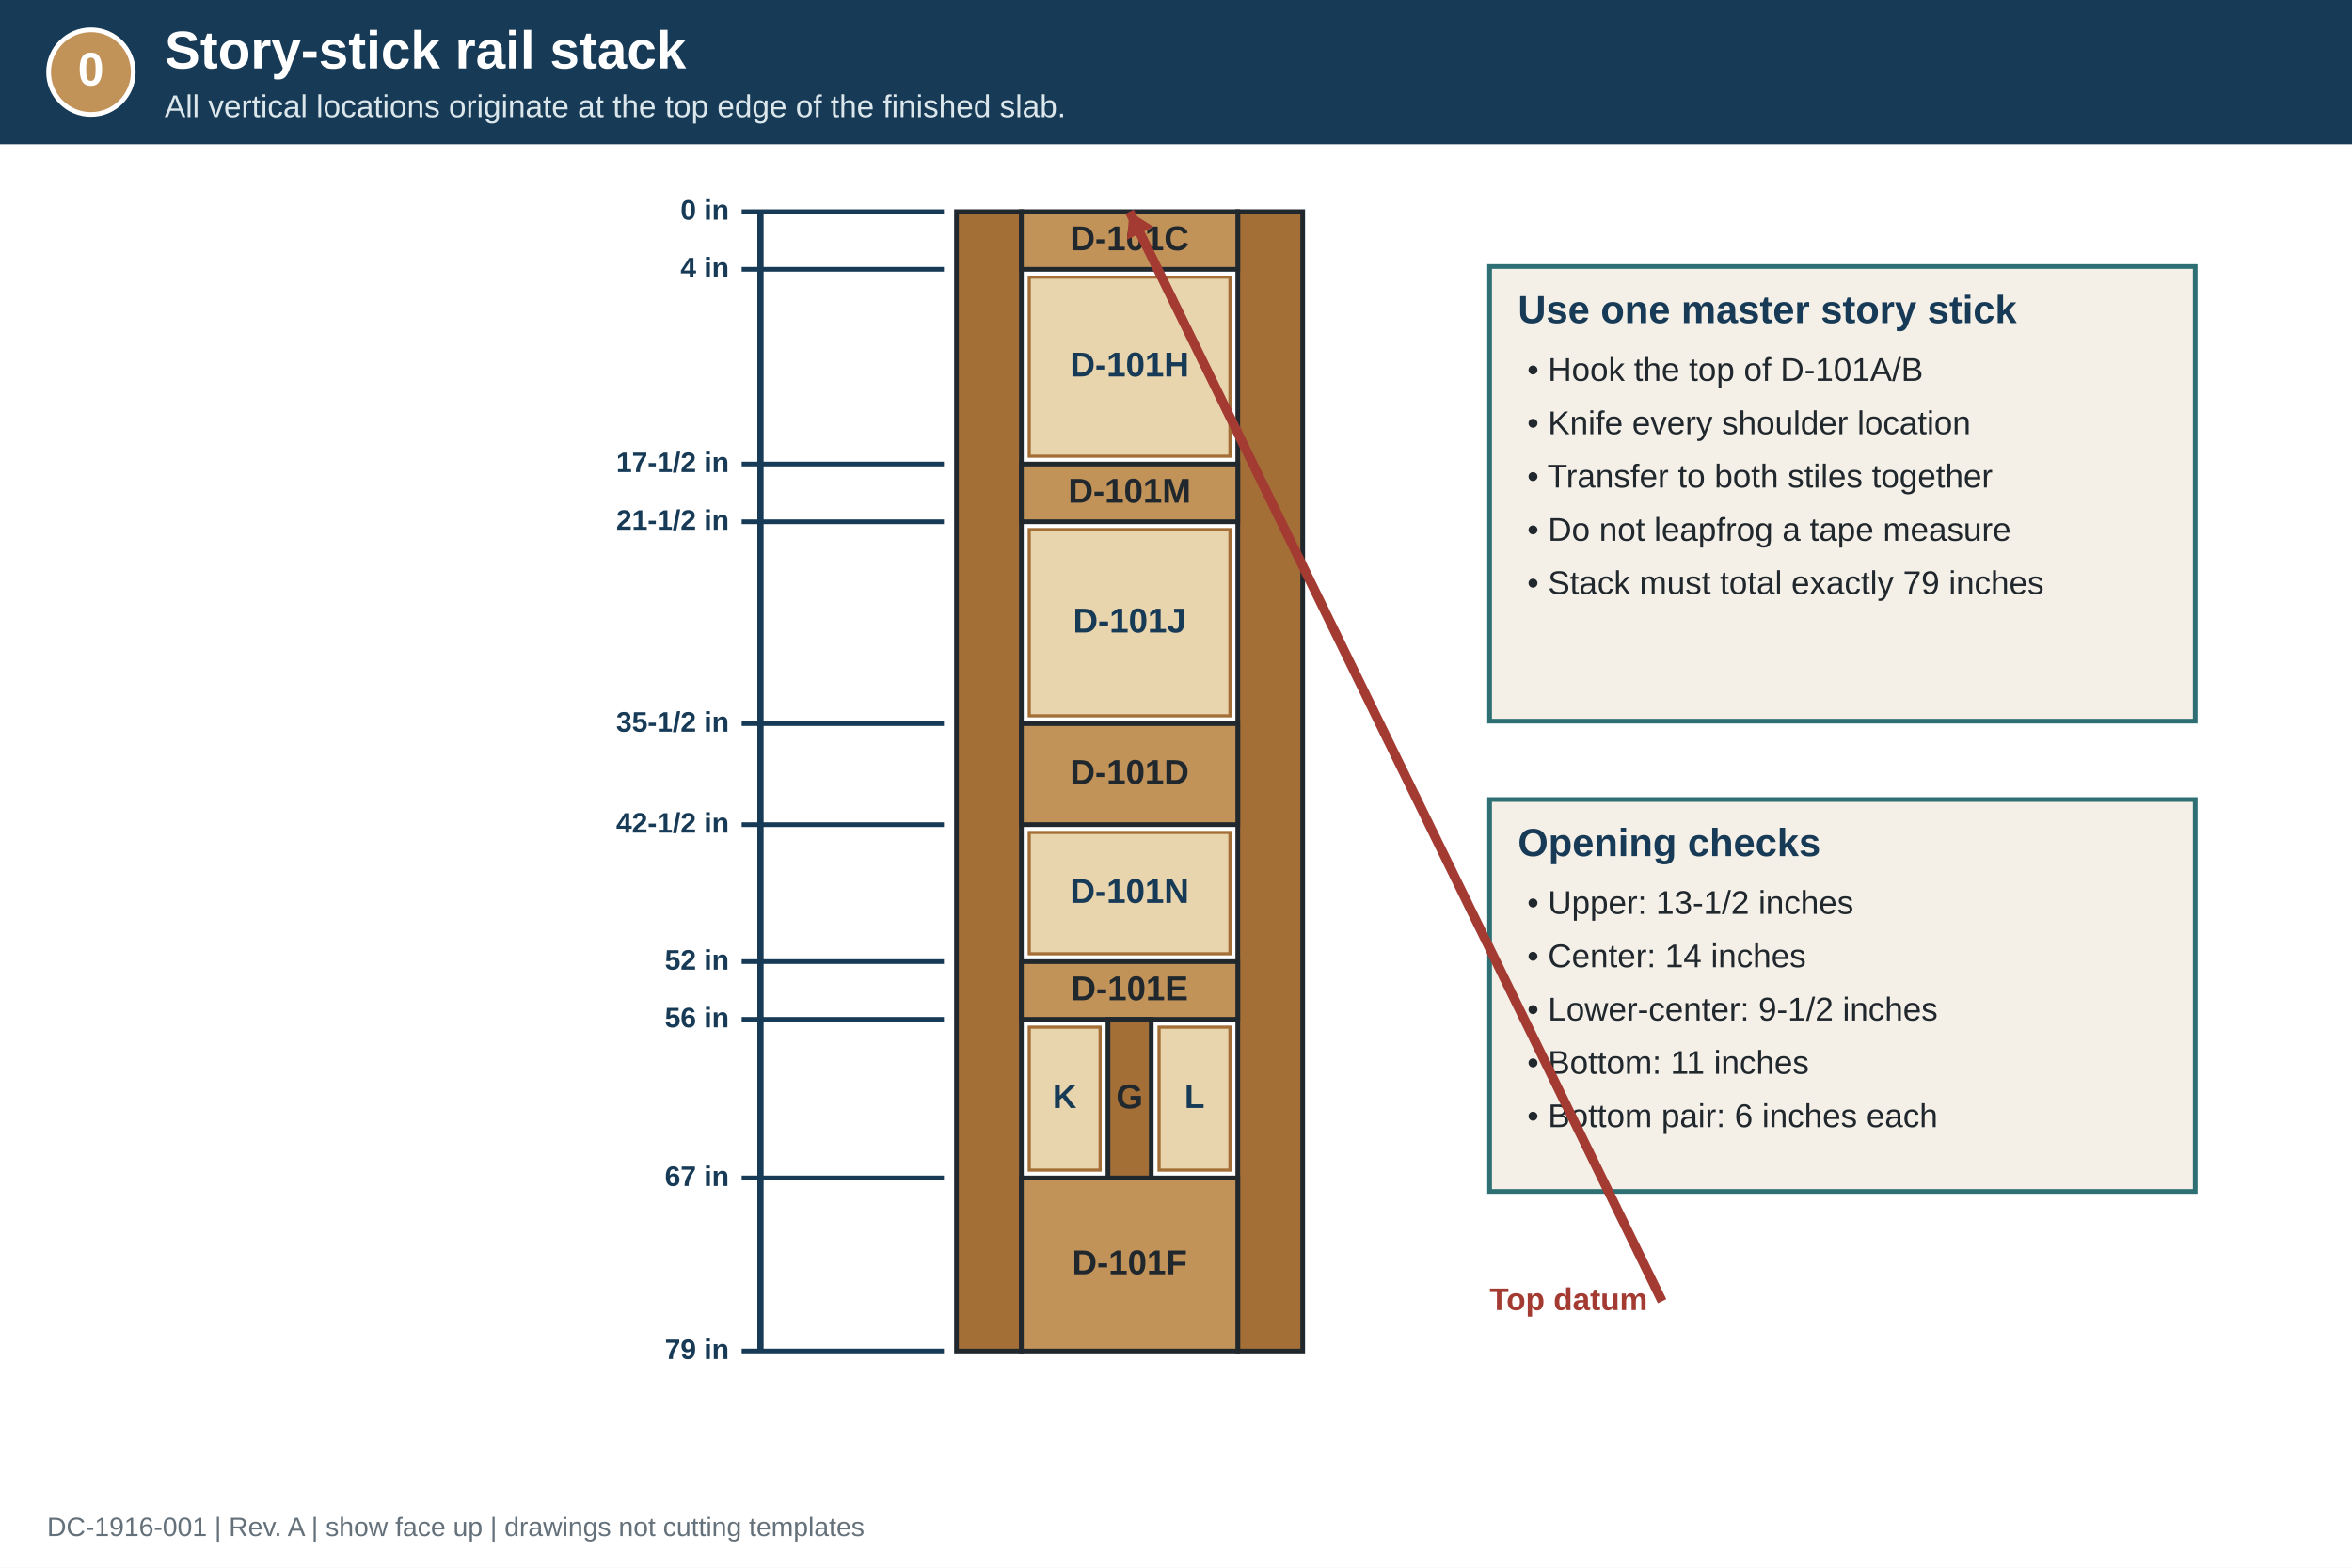
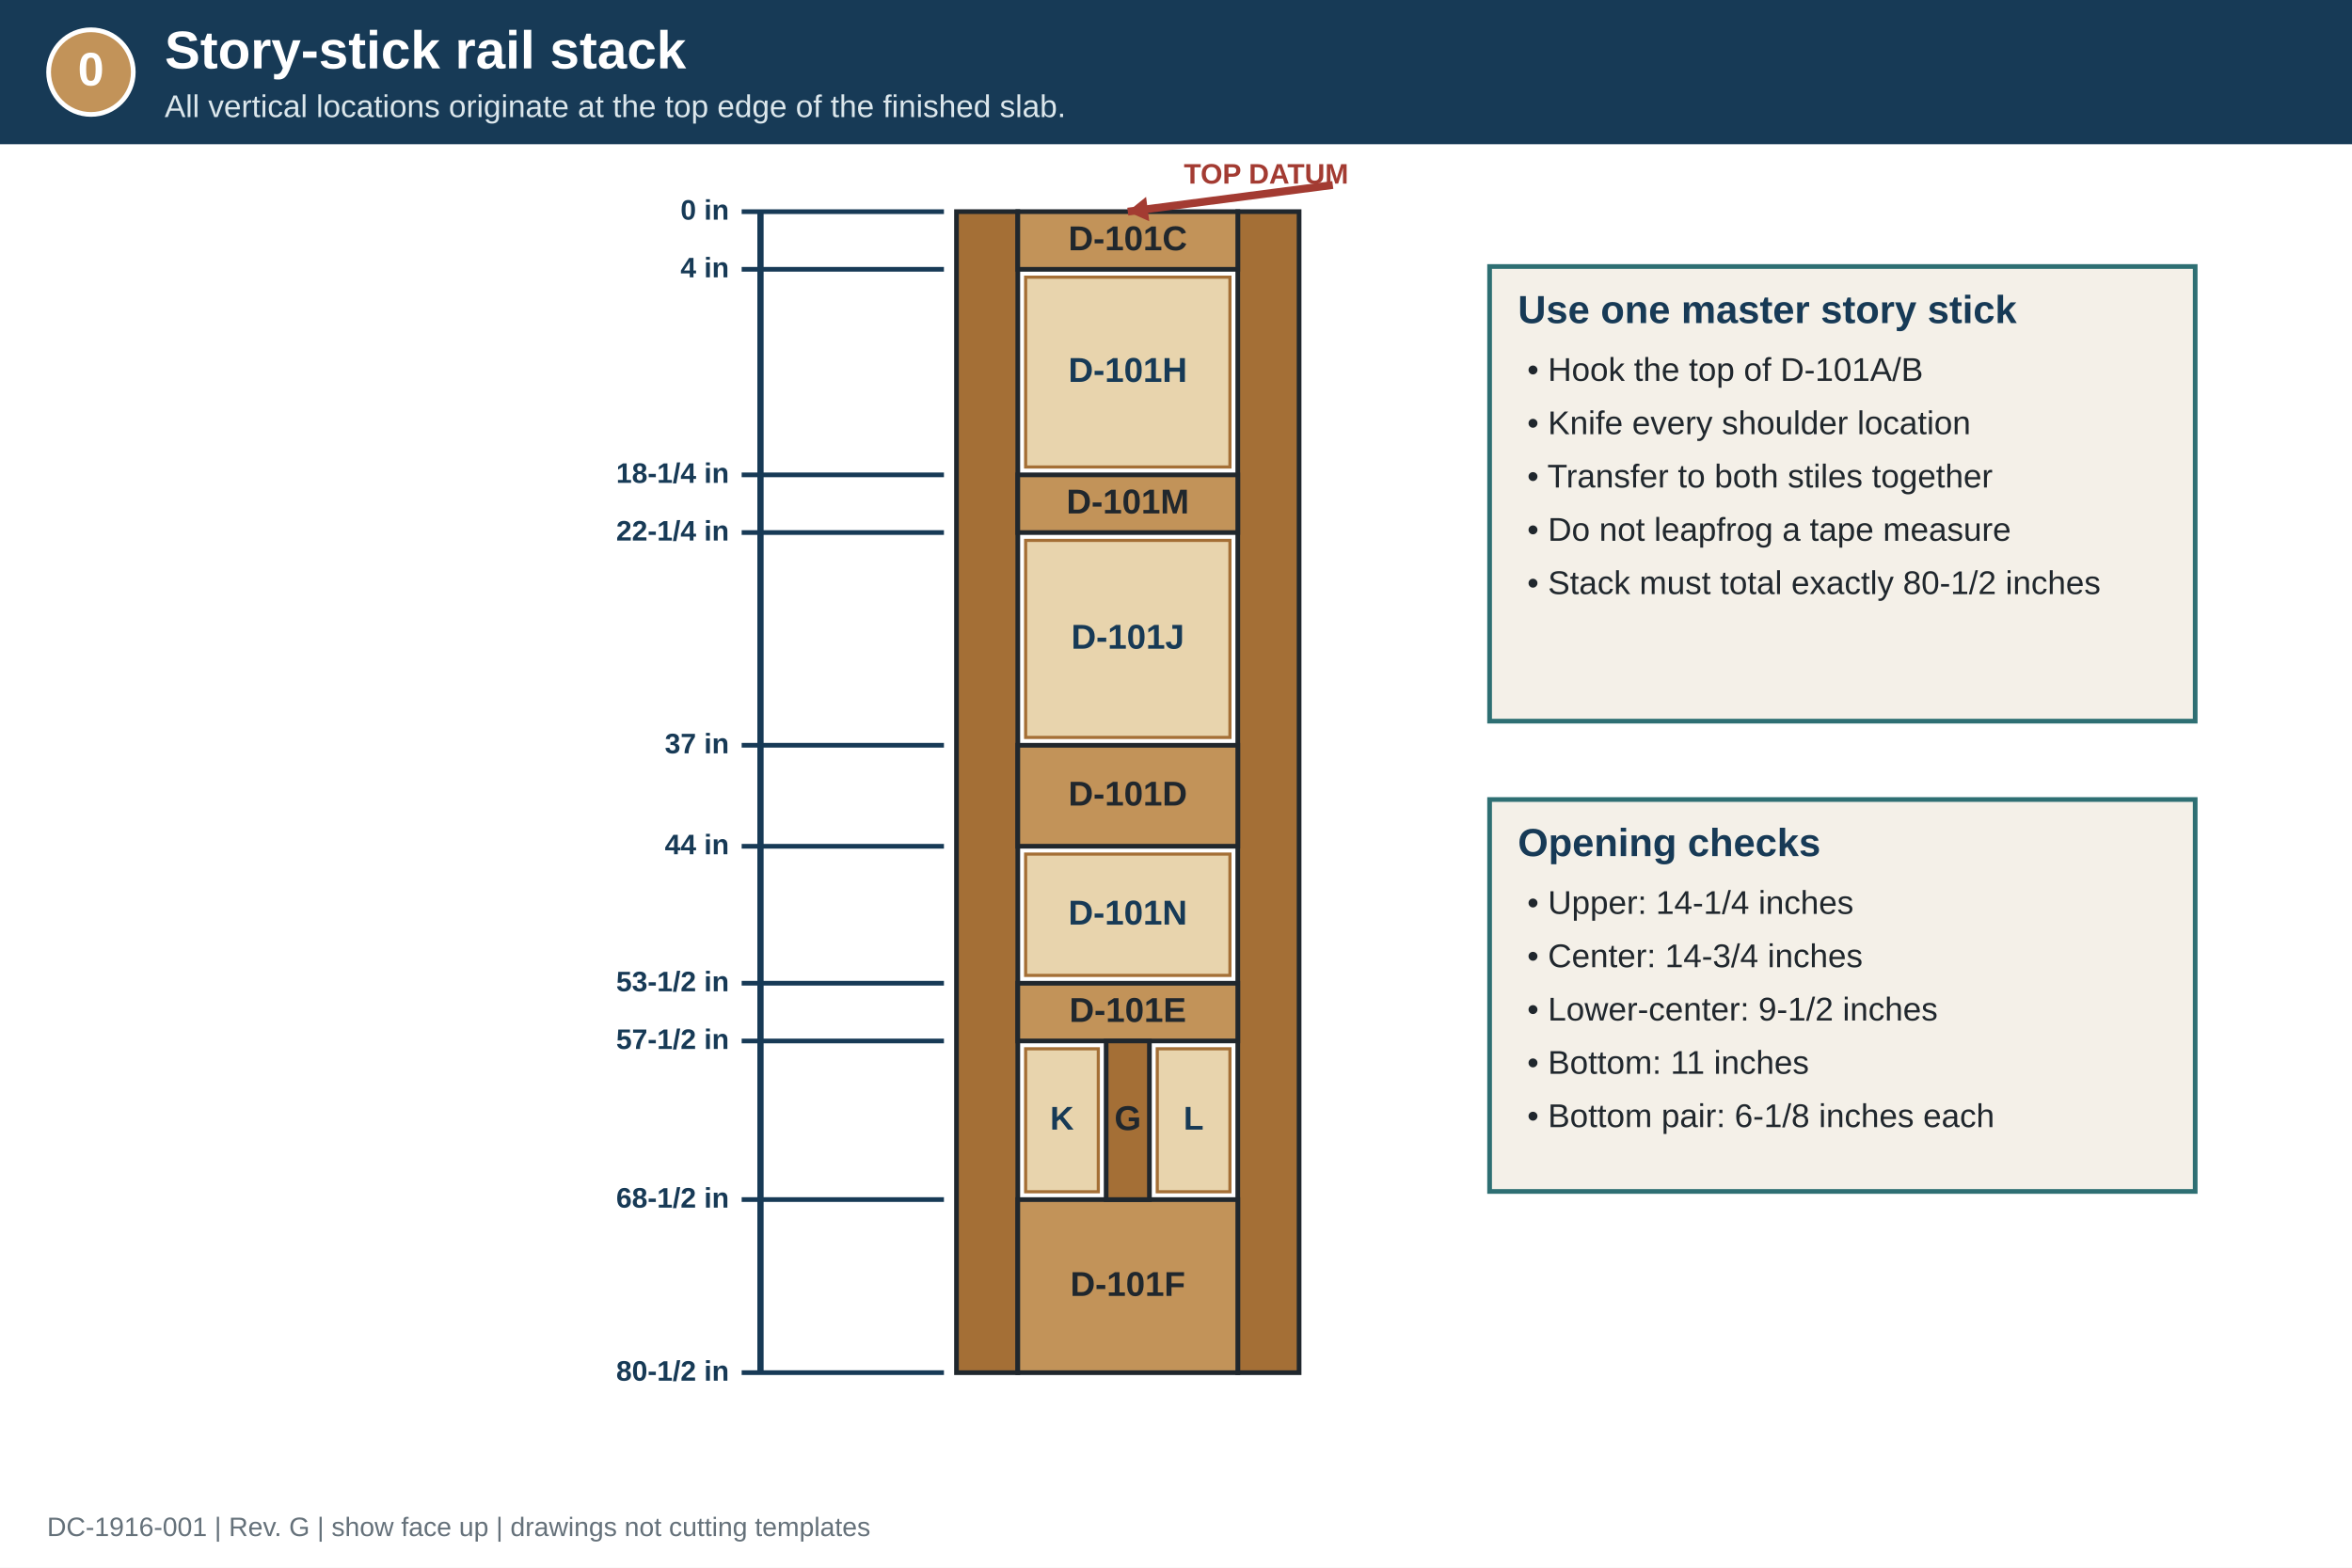
<svg xmlns="http://www.w3.org/2000/svg" width="1500" height="1000" viewBox="0 0 1500 1000">
  <rect width="1500" height="1000" fill="white" />
  <rect x="0" y="0" width="1500" height="92" fill="#173A56" stroke="#173A56" stroke-width="0" />
  <circle cx="58" cy="46" r="27" fill="#C29359" stroke="white" stroke-width="3" />
  <text x="58" y="46" fill="white" font-family="Arial,Helvetica,sans-serif" font-size="30" font-weight="700" text-anchor="middle" dominant-baseline="middle">0</text>
  <text x="105" y="34" fill="white" font-family="Arial,Helvetica,sans-serif" font-size="34" font-weight="700" text-anchor="start" dominant-baseline="middle">Story-stick rail stack</text>
  <text x="105" y="69" fill="#DCE7EC" font-family="Arial,Helvetica,sans-serif" font-size="20" font-weight="400" text-anchor="start" dominant-baseline="middle">All vertical locations originate at the top edge of the finished slab.</text>
-   <text x="30" y="975" fill="#65717A" font-family="Arial,Helvetica,sans-serif" font-size="17" font-weight="400" text-anchor="start" dominant-baseline="middle">DC-1916-001 | Rev. A | show face up | drawings not cutting templates</text>
-   <rect x="610" y="135" width="41.4" height="726.8" fill="#A46F36" stroke="#20272D" stroke-width="3" />
-   <rect x="789.4" y="135" width="41.4" height="726.8" fill="#A46F36" stroke="#20272D" stroke-width="3" />
-   <rect x="651.4" y="135.0" width="138.0" height="36.8" fill="#C29359" stroke="#20272D" stroke-width="3" />
-   <text x="720.4" y="153.4" fill="#20272D" font-family="Arial,Helvetica,sans-serif" font-size="22" font-weight="700" text-anchor="middle" dominant-baseline="middle">D-101C</text>
-   <rect x="651.4" y="296.0" width="138.0" height="36.8" fill="#C29359" stroke="#20272D" stroke-width="3" />
-   <text x="720.4" y="314.4" fill="#20272D" font-family="Arial,Helvetica,sans-serif" font-size="22" font-weight="700" text-anchor="middle" dominant-baseline="middle">D-101M</text>
-   <rect x="651.4" y="461.6" width="138.0" height="64.4" fill="#C29359" stroke="#20272D" stroke-width="3" />
-   <text x="720.4" y="493.8" fill="#20272D" font-family="Arial,Helvetica,sans-serif" font-size="22" font-weight="700" text-anchor="middle" dominant-baseline="middle">D-101D</text>
-   <rect x="651.4" y="613.4" width="138.0" height="36.8" fill="#C29359" stroke="#20272D" stroke-width="3" />
-   <text x="720.4" y="631.8" fill="#20272D" font-family="Arial,Helvetica,sans-serif" font-size="22" font-weight="700" text-anchor="middle" dominant-baseline="middle">D-101E</text>
-   <rect x="651.4" y="751.4" width="138.0" height="110.4" fill="#C29359" stroke="#20272D" stroke-width="3" />
-   <text x="720.4" y="806.6" fill="#20272D" font-family="Arial,Helvetica,sans-serif" font-size="22" font-weight="700" text-anchor="middle" dominant-baseline="middle">D-101F</text>
-   <rect x="706.6" y="650.2" width="27.6" height="101.2" fill="#A46F36" stroke="#20272D" stroke-width="3" />
-   <text x="720.4" y="700.8" fill="#20272D" font-family="Arial,Helvetica,sans-serif" font-size="22" font-weight="700" text-anchor="middle" dominant-baseline="middle">G</text>
-   <rect x="656.4" y="176.8" width="128" height="114.2" fill="#E8D4AD" stroke="#A46F36" stroke-width="2" />
-   <text x="720.4" y="233.9" fill="#173A56" font-family="Arial,Helvetica,sans-serif" font-size="22" font-weight="700" text-anchor="middle" dominant-baseline="middle">D-101H</text>
-   <rect x="656.4" y="337.8" width="128" height="118.8" fill="#E8D4AD" stroke="#A46F36" stroke-width="2" />
-   <text x="720.4" y="397.2" fill="#173A56" font-family="Arial,Helvetica,sans-serif" font-size="22" font-weight="700" text-anchor="middle" dominant-baseline="middle">D-101J</text>
-   <rect x="656.4" y="531.0" width="128" height="77.4" fill="#E8D4AD" stroke="#A46F36" stroke-width="2" />
-   <text x="720.4" y="569.7" fill="#173A56" font-family="Arial,Helvetica,sans-serif" font-size="22" font-weight="700" text-anchor="middle" dominant-baseline="middle">D-101N</text>
-   <rect x="656.4" y="655.2" width="45.2" height="91.2" fill="#E8D4AD" stroke="#A46F36" stroke-width="2" />
-   <text x="679.0" y="700.8" fill="#173A56" font-family="Arial,Helvetica,sans-serif" font-size="21" font-weight="700" text-anchor="middle" dominant-baseline="middle">K</text>
-   <rect x="739.2" y="655.2" width="45.2" height="91.2" fill="#E8D4AD" stroke="#A46F36" stroke-width="2" />
-   <text x="761.8" y="700.8" fill="#173A56" font-family="Arial,Helvetica,sans-serif" font-size="21" font-weight="700" text-anchor="middle" dominant-baseline="middle">L</text>
-   <polyline points="485,135 485,861.8" fill="none" stroke="#173A56" stroke-width="4" stroke-linejoin="round" />
+   <text x="30" y="975" fill="#65717A" font-family="Arial,Helvetica,sans-serif" font-size="17" font-weight="400" text-anchor="start" dominant-baseline="middle">DC-1916-001 | Rev. G | show face up | drawings not cutting templates</text>
+   <rect x="610" y="135" width="39.1" height="740.6" fill="#A46F36" stroke="#20272D" stroke-width="3" />
+   <rect x="789.4" y="135" width="39.1" height="740.6" fill="#A46F36" stroke="#20272D" stroke-width="3" />
+   <rect x="649.1" y="135.0" width="140.3" height="36.8" fill="#C29359" stroke="#20272D" stroke-width="3" />
+   <text x="719.25" y="153.4" fill="#20272D" font-family="Arial,Helvetica,sans-serif" font-size="22" font-weight="700" text-anchor="middle" dominant-baseline="middle">D-101C</text>
+   <rect x="649.1" y="302.9" width="140.3" height="36.8" fill="#C29359" stroke="#20272D" stroke-width="3" />
+   <text x="719.25" y="321.3" fill="#20272D" font-family="Arial,Helvetica,sans-serif" font-size="22" font-weight="700" text-anchor="middle" dominant-baseline="middle">D-101M</text>
+   <rect x="649.1" y="475.4" width="140.3" height="64.4" fill="#C29359" stroke="#20272D" stroke-width="3" />
+   <text x="719.25" y="507.6" fill="#20272D" font-family="Arial,Helvetica,sans-serif" font-size="22" font-weight="700" text-anchor="middle" dominant-baseline="middle">D-101D</text>
+   <rect x="649.1" y="627.2" width="140.3" height="36.8" fill="#C29359" stroke="#20272D" stroke-width="3" />
+   <text x="719.25" y="645.6" fill="#20272D" font-family="Arial,Helvetica,sans-serif" font-size="22" font-weight="700" text-anchor="middle" dominant-baseline="middle">D-101E</text>
+   <rect x="649.1" y="765.2" width="140.3" height="110.4" fill="#C29359" stroke="#20272D" stroke-width="3" />
+   <text x="719.25" y="820.4" fill="#20272D" font-family="Arial,Helvetica,sans-serif" font-size="22" font-weight="700" text-anchor="middle" dominant-baseline="middle">D-101F</text>
+   <rect x="705.45" y="664.0" width="27.6" height="101.2" fill="#A46F36" stroke="#20272D" stroke-width="3" />
+   <text x="719.25" y="714.6" fill="#20272D" font-family="Arial,Helvetica,sans-serif" font-size="22" font-weight="700" text-anchor="middle" dominant-baseline="middle">G</text>
+   <rect x="654.1" y="176.8" width="130.3" height="121.1" fill="#E8D4AD" stroke="#A46F36" stroke-width="2" />
+   <text x="719.25" y="237.35" fill="#173A56" font-family="Arial,Helvetica,sans-serif" font-size="22" font-weight="700" text-anchor="middle" dominant-baseline="middle">D-101H</text>
+   <rect x="654.1" y="344.7" width="130.3" height="125.7" fill="#E8D4AD" stroke="#A46F36" stroke-width="2" />
+   <text x="719.25" y="407.55" fill="#173A56" font-family="Arial,Helvetica,sans-serif" font-size="22" font-weight="700" text-anchor="middle" dominant-baseline="middle">D-101J</text>
+   <rect x="654.1" y="544.8" width="130.3" height="77.4" fill="#E8D4AD" stroke="#A46F36" stroke-width="2" />
+   <text x="719.25" y="583.5" fill="#173A56" font-family="Arial,Helvetica,sans-serif" font-size="22" font-weight="700" text-anchor="middle" dominant-baseline="middle">D-101N</text>
+   <rect x="654.1" y="669.0" width="46.35" height="91.2" fill="#E8D4AD" stroke="#A46F36" stroke-width="2" />
+   <text x="677.275" y="714.6" fill="#173A56" font-family="Arial,Helvetica,sans-serif" font-size="21" font-weight="700" text-anchor="middle" dominant-baseline="middle">K</text>
+   <rect x="738.05" y="669.0" width="46.35" height="91.2" fill="#E8D4AD" stroke="#A46F36" stroke-width="2" />
+   <text x="761.225" y="714.6" fill="#173A56" font-family="Arial,Helvetica,sans-serif" font-size="21" font-weight="700" text-anchor="middle" dominant-baseline="middle">L</text>
+   <polyline points="485,135 485,875.6" fill="none" stroke="#173A56" stroke-width="4" stroke-linejoin="round" />
  <polyline points="473,135.0 602,135.0" fill="none" stroke="#173A56" stroke-width="3" stroke-linejoin="round" />
  <text x="465" y="135.0" fill="#173A56" font-family="Arial,Helvetica,sans-serif" font-size="18" font-weight="700" text-anchor="end" dominant-baseline="middle">0 in</text>
  <polyline points="473,171.8 602,171.8" fill="none" stroke="#173A56" stroke-width="3" stroke-linejoin="round" />
  <text x="465" y="171.8" fill="#173A56" font-family="Arial,Helvetica,sans-serif" font-size="18" font-weight="700" text-anchor="end" dominant-baseline="middle">4 in</text>
-   <polyline points="473,296.0 602,296.0" fill="none" stroke="#173A56" stroke-width="3" stroke-linejoin="round" />
-   <text x="465" y="296.0" fill="#173A56" font-family="Arial,Helvetica,sans-serif" font-size="18" font-weight="700" text-anchor="end" dominant-baseline="middle">17-1/2 in</text>
-   <polyline points="473,332.8 602,332.8" fill="none" stroke="#173A56" stroke-width="3" stroke-linejoin="round" />
-   <text x="465" y="332.8" fill="#173A56" font-family="Arial,Helvetica,sans-serif" font-size="18" font-weight="700" text-anchor="end" dominant-baseline="middle">21-1/2 in</text>
-   <polyline points="473,461.6 602,461.6" fill="none" stroke="#173A56" stroke-width="3" stroke-linejoin="round" />
-   <text x="465" y="461.6" fill="#173A56" font-family="Arial,Helvetica,sans-serif" font-size="18" font-weight="700" text-anchor="end" dominant-baseline="middle">35-1/2 in</text>
-   <polyline points="473,526.0 602,526.0" fill="none" stroke="#173A56" stroke-width="3" stroke-linejoin="round" />
-   <text x="465" y="526.0" fill="#173A56" font-family="Arial,Helvetica,sans-serif" font-size="18" font-weight="700" text-anchor="end" dominant-baseline="middle">42-1/2 in</text>
-   <polyline points="473,613.4 602,613.4" fill="none" stroke="#173A56" stroke-width="3" stroke-linejoin="round" />
-   <text x="465" y="613.4" fill="#173A56" font-family="Arial,Helvetica,sans-serif" font-size="18" font-weight="700" text-anchor="end" dominant-baseline="middle">52 in</text>
-   <polyline points="473,650.2 602,650.2" fill="none" stroke="#173A56" stroke-width="3" stroke-linejoin="round" />
-   <text x="465" y="650.2" fill="#173A56" font-family="Arial,Helvetica,sans-serif" font-size="18" font-weight="700" text-anchor="end" dominant-baseline="middle">56 in</text>
-   <polyline points="473,751.4 602,751.4" fill="none" stroke="#173A56" stroke-width="3" stroke-linejoin="round" />
-   <text x="465" y="751.4" fill="#173A56" font-family="Arial,Helvetica,sans-serif" font-size="18" font-weight="700" text-anchor="end" dominant-baseline="middle">67 in</text>
-   <polyline points="473,861.8 602,861.8" fill="none" stroke="#173A56" stroke-width="3" stroke-linejoin="round" />
-   <text x="465" y="861.8" fill="#173A56" font-family="Arial,Helvetica,sans-serif" font-size="18" font-weight="700" text-anchor="end" dominant-baseline="middle">79 in</text>
+   <polyline points="473,302.9 602,302.9" fill="none" stroke="#173A56" stroke-width="3" stroke-linejoin="round" />
+   <text x="465" y="302.9" fill="#173A56" font-family="Arial,Helvetica,sans-serif" font-size="18" font-weight="700" text-anchor="end" dominant-baseline="middle">18-1/4 in</text>
+   <polyline points="473,339.7 602,339.7" fill="none" stroke="#173A56" stroke-width="3" stroke-linejoin="round" />
+   <text x="465" y="339.7" fill="#173A56" font-family="Arial,Helvetica,sans-serif" font-size="18" font-weight="700" text-anchor="end" dominant-baseline="middle">22-1/4 in</text>
+   <polyline points="473,475.4 602,475.4" fill="none" stroke="#173A56" stroke-width="3" stroke-linejoin="round" />
+   <text x="465" y="475.4" fill="#173A56" font-family="Arial,Helvetica,sans-serif" font-size="18" font-weight="700" text-anchor="end" dominant-baseline="middle">37 in</text>
+   <polyline points="473,539.8 602,539.8" fill="none" stroke="#173A56" stroke-width="3" stroke-linejoin="round" />
+   <text x="465" y="539.8" fill="#173A56" font-family="Arial,Helvetica,sans-serif" font-size="18" font-weight="700" text-anchor="end" dominant-baseline="middle">44 in</text>
+   <polyline points="473,627.2 602,627.2" fill="none" stroke="#173A56" stroke-width="3" stroke-linejoin="round" />
+   <text x="465" y="627.2" fill="#173A56" font-family="Arial,Helvetica,sans-serif" font-size="18" font-weight="700" text-anchor="end" dominant-baseline="middle">53-1/2 in</text>
+   <polyline points="473,664.0 602,664.0" fill="none" stroke="#173A56" stroke-width="3" stroke-linejoin="round" />
+   <text x="465" y="664.0" fill="#173A56" font-family="Arial,Helvetica,sans-serif" font-size="18" font-weight="700" text-anchor="end" dominant-baseline="middle">57-1/2 in</text>
+   <polyline points="473,765.2 602,765.2" fill="none" stroke="#173A56" stroke-width="3" stroke-linejoin="round" />
+   <text x="465" y="765.2" fill="#173A56" font-family="Arial,Helvetica,sans-serif" font-size="18" font-weight="700" text-anchor="end" dominant-baseline="middle">68-1/2 in</text>
+   <polyline points="473,875.6 602,875.6" fill="none" stroke="#173A56" stroke-width="3" stroke-linejoin="round" />
+   <text x="465" y="875.6" fill="#173A56" font-family="Arial,Helvetica,sans-serif" font-size="18" font-weight="700" text-anchor="end" dominant-baseline="middle">80-1/2 in</text>
  <rect x="950" y="170" width="450" height="290" fill="#F4F0E8" stroke="#2E6F73" stroke-width="3" />
  <text x="968" y="199" fill="#173A56" font-family="Arial,Helvetica,sans-serif" font-size="25" font-weight="700" text-anchor="start" dominant-baseline="middle">Use one master story stick</text>
  <text x="974" y="237" fill="#20272D" font-family="Arial,Helvetica,sans-serif" font-size="21" font-weight="400" text-anchor="start" dominant-baseline="middle">• Hook the top of D-101A/B</text>
  <text x="974" y="271" fill="#20272D" font-family="Arial,Helvetica,sans-serif" font-size="21" font-weight="400" text-anchor="start" dominant-baseline="middle">• Knife every shoulder location</text>
  <text x="974" y="305" fill="#20272D" font-family="Arial,Helvetica,sans-serif" font-size="21" font-weight="400" text-anchor="start" dominant-baseline="middle">• Transfer to both stiles together</text>
  <text x="974" y="339" fill="#20272D" font-family="Arial,Helvetica,sans-serif" font-size="21" font-weight="400" text-anchor="start" dominant-baseline="middle">• Do not leapfrog a tape measure</text>
-   <text x="974" y="373" fill="#20272D" font-family="Arial,Helvetica,sans-serif" font-size="21" font-weight="400" text-anchor="start" dominant-baseline="middle">• Stack must total exactly 79 inches</text>
+   <text x="974" y="373" fill="#20272D" font-family="Arial,Helvetica,sans-serif" font-size="21" font-weight="400" text-anchor="start" dominant-baseline="middle">• Stack must total exactly 80-1/2 inches</text>
  <rect x="950" y="510" width="450" height="250" fill="#F4F0E8" stroke="#2E6F73" stroke-width="3" />
  <text x="968" y="539" fill="#173A56" font-family="Arial,Helvetica,sans-serif" font-size="25" font-weight="700" text-anchor="start" dominant-baseline="middle">Opening checks</text>
-   <text x="974" y="577" fill="#20272D" font-family="Arial,Helvetica,sans-serif" font-size="21" font-weight="400" text-anchor="start" dominant-baseline="middle">• Upper: 13-1/2 inches</text>
-   <text x="974" y="611" fill="#20272D" font-family="Arial,Helvetica,sans-serif" font-size="21" font-weight="400" text-anchor="start" dominant-baseline="middle">• Center: 14 inches</text>
+   <text x="974" y="577" fill="#20272D" font-family="Arial,Helvetica,sans-serif" font-size="21" font-weight="400" text-anchor="start" dominant-baseline="middle">• Upper: 14-1/4 inches</text>
+   <text x="974" y="611" fill="#20272D" font-family="Arial,Helvetica,sans-serif" font-size="21" font-weight="400" text-anchor="start" dominant-baseline="middle">• Center: 14-3/4 inches</text>
  <text x="974" y="645" fill="#20272D" font-family="Arial,Helvetica,sans-serif" font-size="21" font-weight="400" text-anchor="start" dominant-baseline="middle">• Lower-center: 9-1/2 inches</text>
  <text x="974" y="679" fill="#20272D" font-family="Arial,Helvetica,sans-serif" font-size="21" font-weight="400" text-anchor="start" dominant-baseline="middle">• Bottom: 11 inches</text>
-   <text x="974" y="713" fill="#20272D" font-family="Arial,Helvetica,sans-serif" font-size="21" font-weight="400" text-anchor="start" dominant-baseline="middle">• Bottom pair: 6 inches each</text>
-   <text x="950" y="830" fill="#A33B32" font-family="Arial,Helvetica,sans-serif" font-size="20" font-weight="700" text-anchor="start" dominant-baseline="middle">Top datum</text>
-   <polyline points="1060,830 720.4,135" fill="none" stroke="#A33B32" stroke-width="6" stroke-linejoin="round" />
-   <polygon points="720.4,135 735.59,144.657 718.684,152.918" fill="#A33B32" />
+   <text x="974" y="713" fill="#20272D" font-family="Arial,Helvetica,sans-serif" font-size="21" font-weight="400" text-anchor="start" dominant-baseline="middle">• Bottom pair: 6-1/8 inches each</text>
+   <text x="860" y="112" fill="#A33B32" font-family="Arial,Helvetica,sans-serif" font-size="18" font-weight="700" text-anchor="end" dominant-baseline="middle">TOP DATUM</text>
+   <polyline points="850,118 719.25,135" fill="none" stroke="#A33B32" stroke-width="5" stroke-linejoin="round" />
+   <polygon points="719.25,135 730.92,125.576 732.942,141.126" fill="#A33B32" />
</svg>
